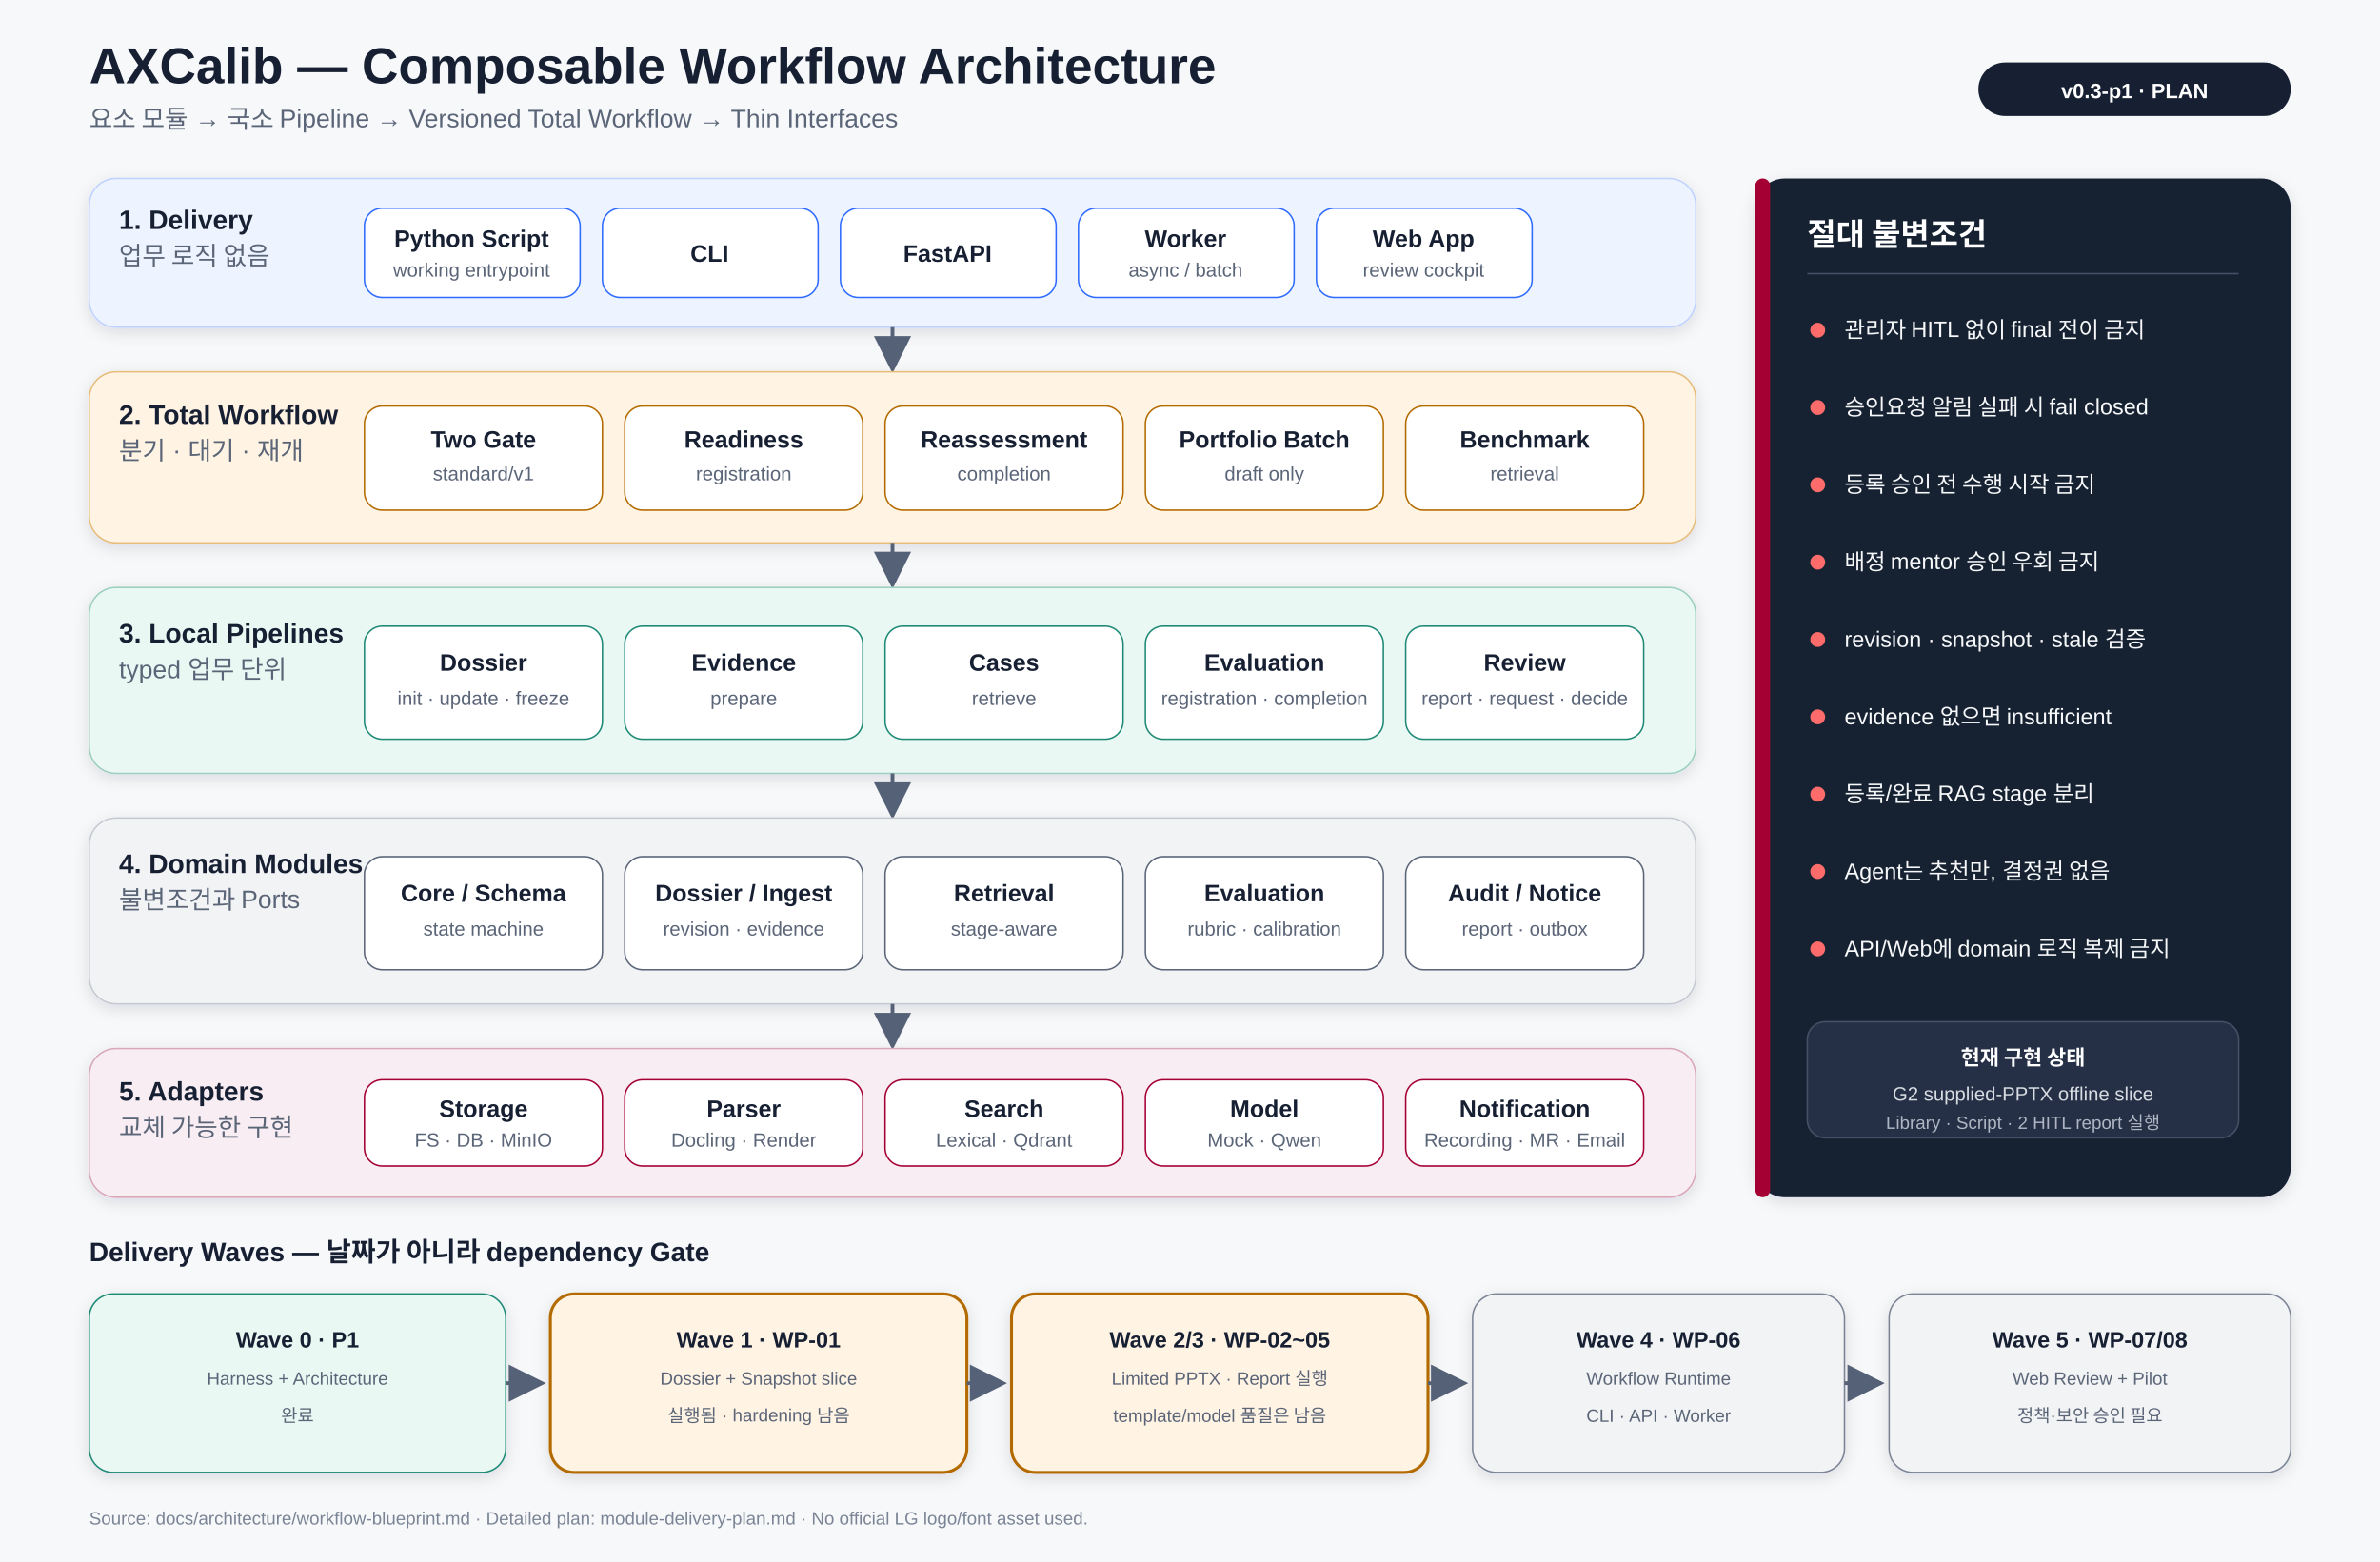
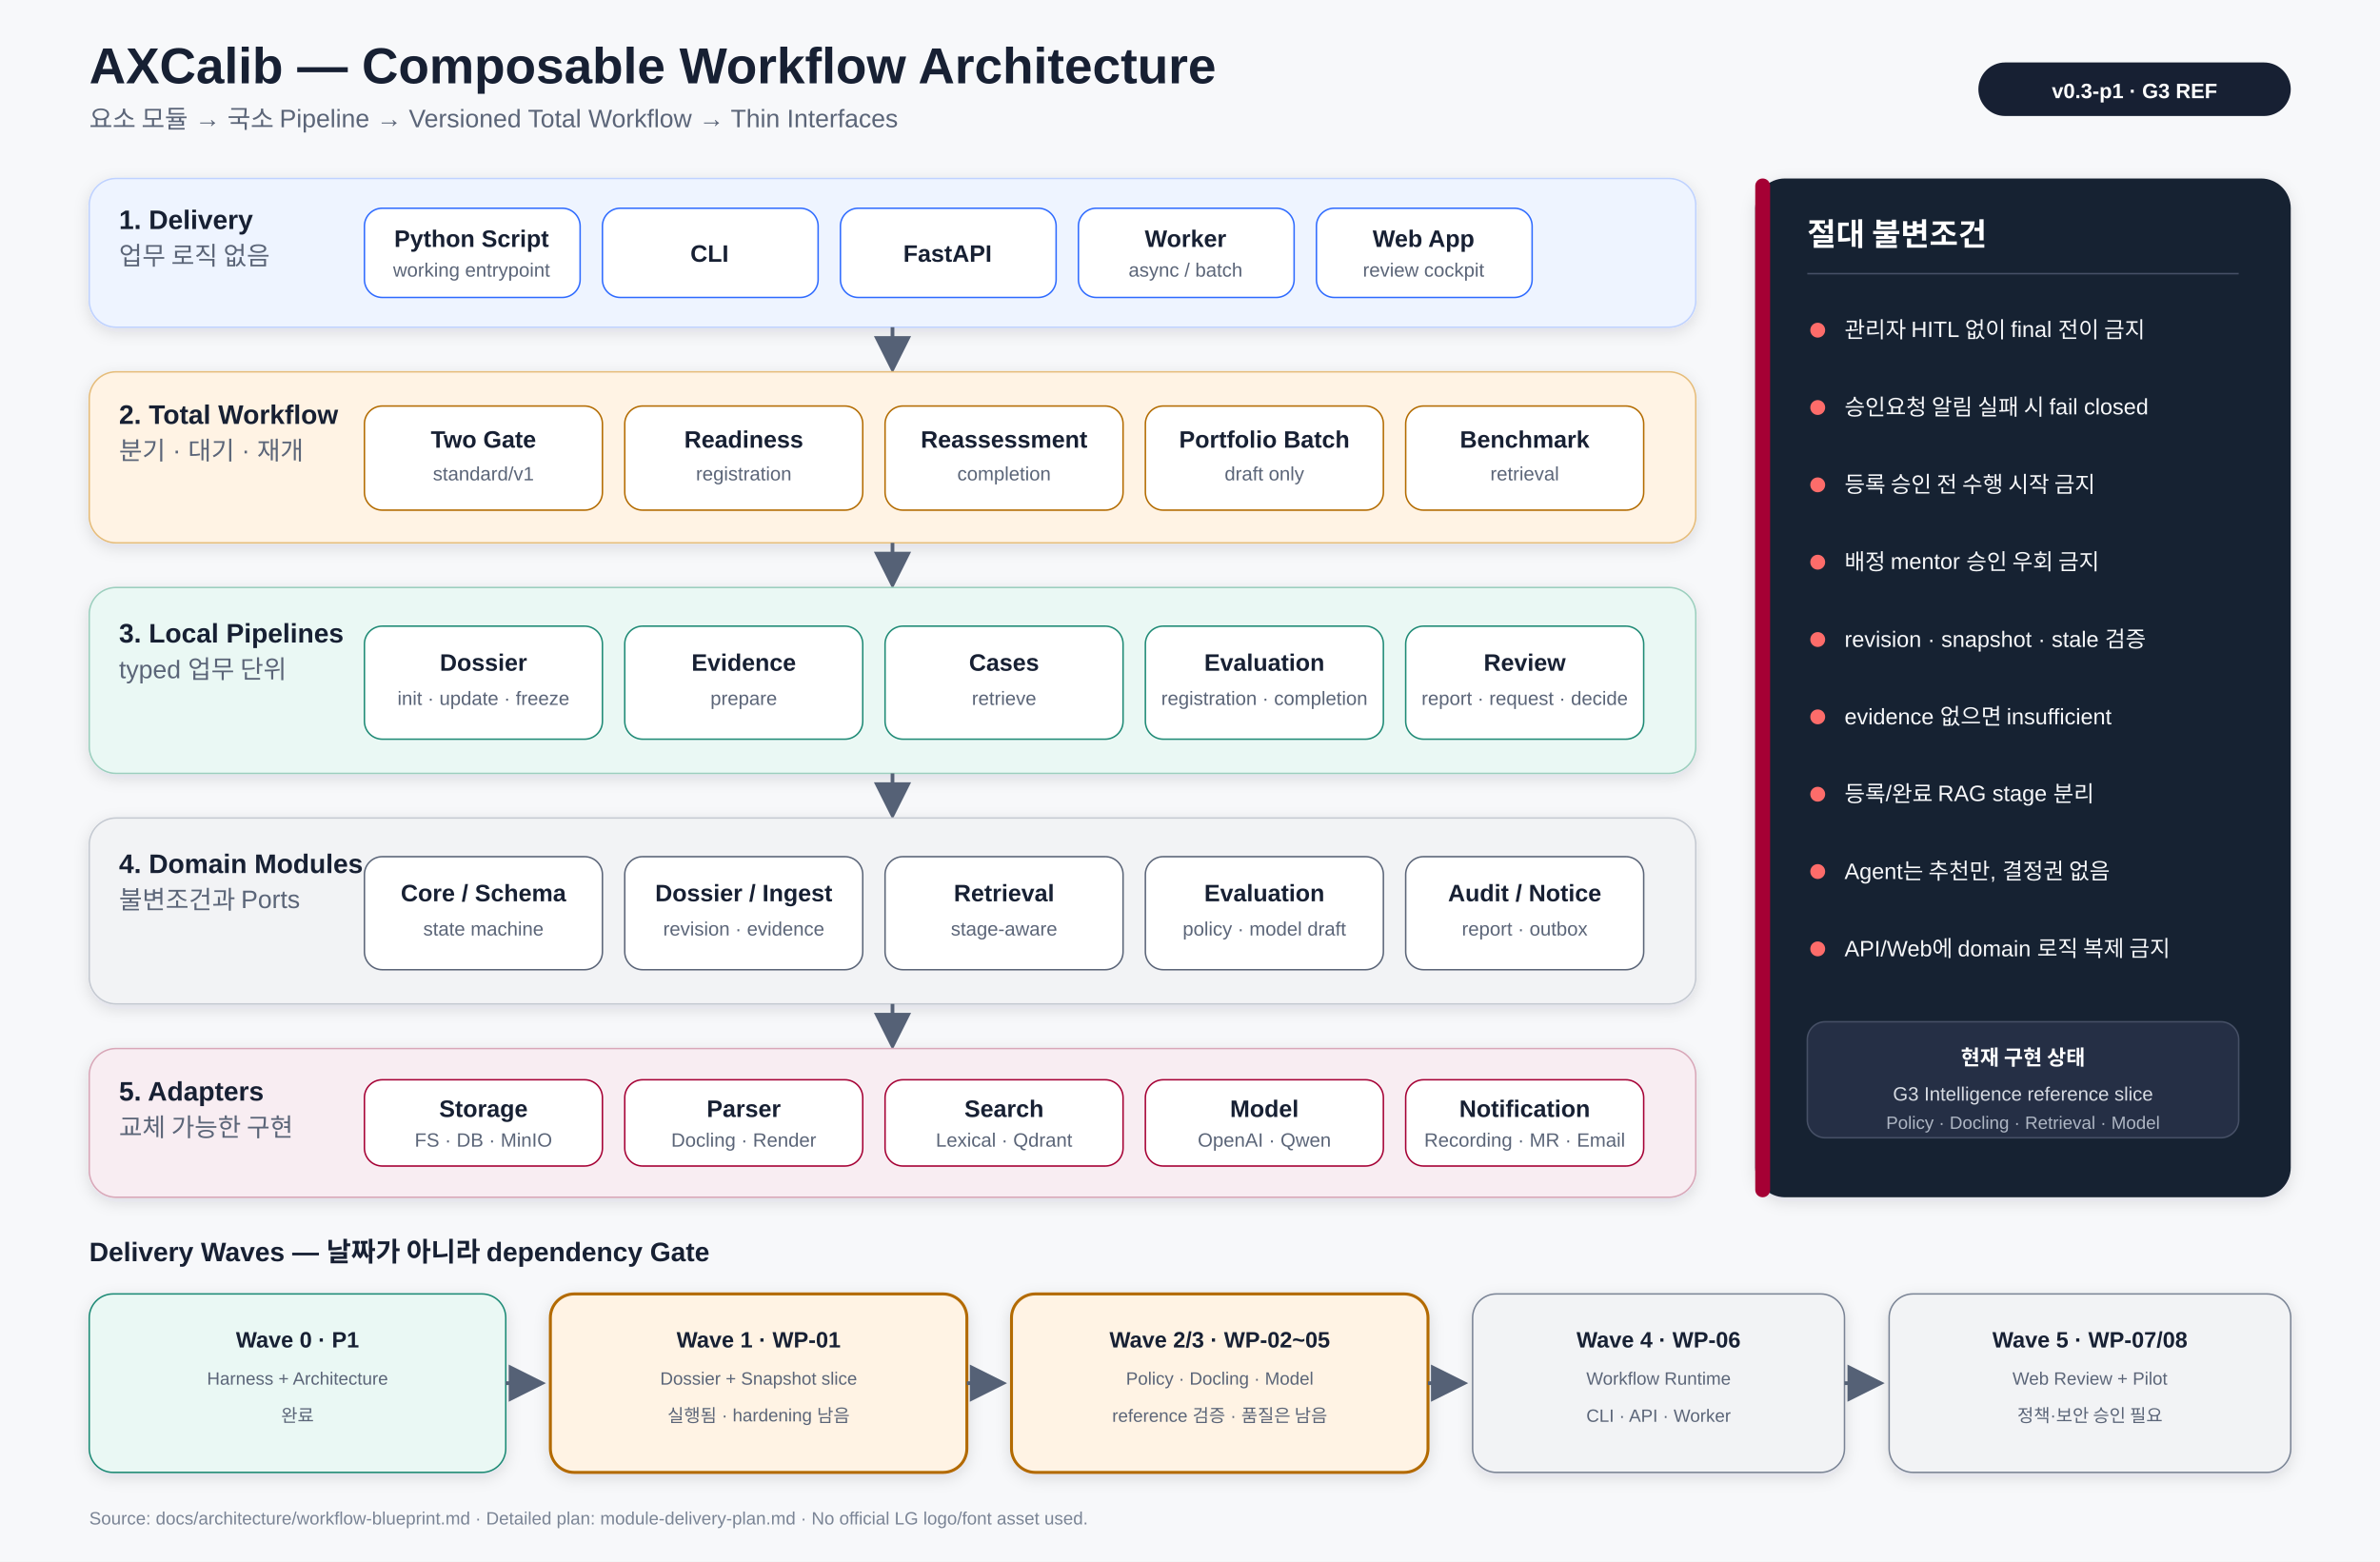
<svg xmlns="http://www.w3.org/2000/svg" width="1600" height="1050" viewBox="0 0 1600 1050" role="img" aria-labelledby="title desc">
  <defs>
    <filter id="shadow" x="-10%" y="-10%" width="120%" height="130%">
      <feDropShadow dx="0" dy="3" stdDeviation="5" flood-color="#172033" flood-opacity="0.12" />
    </filter>
    <marker id="arrow" markerWidth="10" markerHeight="10" refX="8" refY="5" orient="auto" markerUnits="strokeWidth">
      <path d="M 0 0 L 10 5 L 0 10 z" fill="#556176" />
    </marker>
    <style>
      .title { font: 700 34px Arial, 'Noto Sans KR', sans-serif; fill: #172033; }
      .subtitle { font: 400 17px Arial, 'Noto Sans KR', sans-serif; fill: #5B6578; }
      .lane-title { font: 700 18px Arial, 'Noto Sans KR', sans-serif; fill: #172033; }
      .box-title { font: 700 16px Arial, 'Noto Sans KR', sans-serif; fill: #172033; text-anchor: middle; }
      .box-note { font: 400 13px Arial, 'Noto Sans KR', sans-serif; fill: #5B6578; text-anchor: middle; }
      .panel-title { font: 700 21px Arial, 'Noto Sans KR', sans-serif; fill: #FFFFFF; }
      .panel-text { font: 400 15px Arial, 'Noto Sans KR', sans-serif; fill: #F7F8FA; }
      .wave-title { font: 700 15px Arial, 'Noto Sans KR', sans-serif; fill: #172033; text-anchor: middle; }
      .wave-note { font: 400 12px Arial, 'Noto Sans KR', sans-serif; fill: #5B6578; text-anchor: middle; }
      .arrow { stroke: #556176; stroke-width: 2.5; fill: none; marker-end: url(#arrow); }
    </style>
  </defs>
  <rect width="1600" height="1050" fill="#F7F8FA" />
  <text x="60" y="56" class="title">AXCalib — Composable Workflow Architecture</text>
  <text x="60" y="86" class="subtitle">요소 모듈 → 국소 Pipeline → Versioned Total Workflow → Thin Interfaces</text>
  <rect x="1330" y="42" width="210" height="36" rx="18" fill="#172033" />
-   <text x="1435" y="66" font-family="Arial, 'Noto Sans KR', sans-serif" font-size="14" font-weight="700" fill="#FFFFFF" text-anchor="middle">v0.3-p1 · PLAN</text>
+   <text x="1435" y="66" font-family="Arial, 'Noto Sans KR', sans-serif" font-size="14" font-weight="700" fill="#FFFFFF" text-anchor="middle">v0.3-p1 · G3 REF</text>
  <rect x="60" y="120" width="1080" height="100" rx="18" fill="#EEF4FF" stroke="#BFD2FF" filter="url(#shadow)" />
  <text x="80" y="154" class="lane-title">1. Delivery</text>
  <text x="80" y="178" class="subtitle">업무 로직 없음</text>
  <g>
    <rect x="245" y="140" width="145" height="60" rx="12" fill="#FFFFFF" stroke="#2F6BFF" />
    <text x="317" y="166" class="box-title">Python Script</text>
    <text x="317" y="186" class="box-note">working entrypoint</text>
    <rect x="405" y="140" width="145" height="60" rx="12" fill="#FFFFFF" stroke="#2F6BFF" />
    <text x="477" y="176" class="box-title">CLI</text>
    <rect x="565" y="140" width="145" height="60" rx="12" fill="#FFFFFF" stroke="#2F6BFF" />
    <text x="637" y="176" class="box-title">FastAPI</text>
    <rect x="725" y="140" width="145" height="60" rx="12" fill="#FFFFFF" stroke="#2F6BFF" />
    <text x="797" y="166" class="box-title">Worker</text>
    <text x="797" y="186" class="box-note">async / batch</text>
    <rect x="885" y="140" width="145" height="60" rx="12" fill="#FFFFFF" stroke="#2F6BFF" />
    <text x="957" y="166" class="box-title">Web App</text>
    <text x="957" y="186" class="box-note">review cockpit</text>
  </g>
  <path class="arrow" d="M 600 220 L 600 246" />
  <rect x="60" y="250" width="1080" height="115" rx="18" fill="#FFF3E4" stroke="#E5BC7A" filter="url(#shadow)" />
  <text x="80" y="285" class="lane-title">2. Total Workflow</text>
  <text x="80" y="309" class="subtitle">분기 · 대기 · 재개</text>
  <g>
    <rect x="245" y="273" width="160" height="70" rx="12" fill="#FFFFFF" stroke="#B36B00" />
    <text x="325" y="301" class="box-title">Two Gate</text>
    <text x="325" y="323" class="box-note">standard/v1</text>
    <rect x="420" y="273" width="160" height="70" rx="12" fill="#FFFFFF" stroke="#B36B00" />
    <text x="500" y="301" class="box-title">Readiness</text>
    <text x="500" y="323" class="box-note">registration</text>
    <rect x="595" y="273" width="160" height="70" rx="12" fill="#FFFFFF" stroke="#B36B00" />
    <text x="675" y="301" class="box-title">Reassessment</text>
    <text x="675" y="323" class="box-note">completion</text>
    <rect x="770" y="273" width="160" height="70" rx="12" fill="#FFFFFF" stroke="#B36B00" />
    <text x="850" y="301" class="box-title">Portfolio Batch</text>
    <text x="850" y="323" class="box-note">draft only</text>
    <rect x="945" y="273" width="160" height="70" rx="12" fill="#FFFFFF" stroke="#B36B00" />
    <text x="1025" y="301" class="box-title">Benchmark</text>
    <text x="1025" y="323" class="box-note">retrieval</text>
  </g>
  <path class="arrow" d="M 600 365 L 600 391" />
  <rect x="60" y="395" width="1080" height="125" rx="18" fill="#EAF8F4" stroke="#9CCFBE" filter="url(#shadow)" />
  <text x="80" y="432" class="lane-title">3. Local Pipelines</text>
  <text x="80" y="456" class="subtitle">typed 업무 단위</text>
  <g>
    <rect x="245" y="421" width="160" height="76" rx="12" fill="#FFFFFF" stroke="#1E8A75" />
    <text x="325" y="451" class="box-title">Dossier</text>
    <text x="325" y="474" class="box-note">init · update · freeze</text>
    <rect x="420" y="421" width="160" height="76" rx="12" fill="#FFFFFF" stroke="#1E8A75" />
    <text x="500" y="451" class="box-title">Evidence</text>
    <text x="500" y="474" class="box-note">prepare</text>
    <rect x="595" y="421" width="160" height="76" rx="12" fill="#FFFFFF" stroke="#1E8A75" />
    <text x="675" y="451" class="box-title">Cases</text>
    <text x="675" y="474" class="box-note">retrieve</text>
    <rect x="770" y="421" width="160" height="76" rx="12" fill="#FFFFFF" stroke="#1E8A75" />
    <text x="850" y="451" class="box-title">Evaluation</text>
    <text x="850" y="474" class="box-note">registration · completion</text>
    <rect x="945" y="421" width="160" height="76" rx="12" fill="#FFFFFF" stroke="#1E8A75" />
    <text x="1025" y="451" class="box-title">Review</text>
    <text x="1025" y="474" class="box-note">report · request · decide</text>
  </g>
  <path class="arrow" d="M 600 520 L 600 546" />
  <rect x="60" y="550" width="1080" height="125" rx="18" fill="#F2F3F5" stroke="#C4C9D1" filter="url(#shadow)" />
  <text x="80" y="587" class="lane-title">4. Domain Modules</text>
  <text x="80" y="611" class="subtitle">불변조건과 Ports</text>
  <g>
    <rect x="245" y="576" width="160" height="76" rx="12" fill="#FFFFFF" stroke="#5B6578" />
    <text x="325" y="606" class="box-title">Core / Schema</text>
    <text x="325" y="629" class="box-note">state machine</text>
    <rect x="420" y="576" width="160" height="76" rx="12" fill="#FFFFFF" stroke="#5B6578" />
    <text x="500" y="606" class="box-title">Dossier / Ingest</text>
    <text x="500" y="629" class="box-note">revision · evidence</text>
    <rect x="595" y="576" width="160" height="76" rx="12" fill="#FFFFFF" stroke="#5B6578" />
    <text x="675" y="606" class="box-title">Retrieval</text>
    <text x="675" y="629" class="box-note">stage-aware</text>
    <rect x="770" y="576" width="160" height="76" rx="12" fill="#FFFFFF" stroke="#5B6578" />
    <text x="850" y="606" class="box-title">Evaluation</text>
-     <text x="850" y="629" class="box-note">rubric · calibration</text>
+     <text x="850" y="629" class="box-note">policy · model draft</text>
    <rect x="945" y="576" width="160" height="76" rx="12" fill="#FFFFFF" stroke="#5B6578" />
    <text x="1025" y="606" class="box-title">Audit / Notice</text>
    <text x="1025" y="629" class="box-note">report · outbox</text>
  </g>
  <path class="arrow" d="M 600 675 L 600 701" />
  <rect x="60" y="705" width="1080" height="100" rx="18" fill="#F8EDF2" stroke="#D8A7B8" filter="url(#shadow)" />
  <text x="80" y="740" class="lane-title">5. Adapters</text>
  <text x="80" y="764" class="subtitle">교체 가능한 구현</text>
  <g>
    <rect x="245" y="726" width="160" height="58" rx="12" fill="#FFFFFF" stroke="#A50034" />
    <text x="325" y="751" class="box-title">Storage</text>
    <text x="325" y="771" class="box-note">FS · DB · MinIO</text>
    <rect x="420" y="726" width="160" height="58" rx="12" fill="#FFFFFF" stroke="#A50034" />
    <text x="500" y="751" class="box-title">Parser</text>
    <text x="500" y="771" class="box-note">Docling · Render</text>
    <rect x="595" y="726" width="160" height="58" rx="12" fill="#FFFFFF" stroke="#A50034" />
    <text x="675" y="751" class="box-title">Search</text>
    <text x="675" y="771" class="box-note">Lexical · Qdrant</text>
    <rect x="770" y="726" width="160" height="58" rx="12" fill="#FFFFFF" stroke="#A50034" />
    <text x="850" y="751" class="box-title">Model</text>
-     <text x="850" y="771" class="box-note">Mock · Qwen</text>
+     <text x="850" y="771" class="box-note">OpenAI · Qwen</text>
    <rect x="945" y="726" width="160" height="58" rx="12" fill="#FFFFFF" stroke="#A50034" />
    <text x="1025" y="751" class="box-title">Notification</text>
    <text x="1025" y="771" class="box-note">Recording · MR · Email</text>
  </g>
  <rect x="1180" y="120" width="360" height="685" rx="20" fill="#172033" filter="url(#shadow)" />
  <rect x="1180" y="120" width="10" height="685" rx="5" fill="#A50034" />
  <text x="1215" y="165" class="panel-title">절대 불변조건</text>
  <line x1="1215" y1="184" x2="1505" y2="184" stroke="#465066" />
  <g class="panel-text">
    <circle cx="1222" cy="222" r="5" fill="#FD6C6A" />
    <text x="1240" y="227">관리자 HITL 없이 final 전이 금지</text>
    <circle cx="1222" cy="274" r="5" fill="#FD6C6A" />
    <text x="1240" y="279">승인요청 알림 실패 시 fail closed</text>
    <circle cx="1222" cy="326" r="5" fill="#FD6C6A" />
    <text x="1240" y="331">등록 승인 전 수행 시작 금지</text>
    <circle cx="1222" cy="378" r="5" fill="#FD6C6A" />
    <text x="1240" y="383">배정 mentor 승인 우회 금지</text>
    <circle cx="1222" cy="430" r="5" fill="#FD6C6A" />
    <text x="1240" y="435">revision · snapshot · stale 검증</text>
    <circle cx="1222" cy="482" r="5" fill="#FD6C6A" />
    <text x="1240" y="487">evidence 없으면 insufficient</text>
    <circle cx="1222" cy="534" r="5" fill="#FD6C6A" />
    <text x="1240" y="539">등록/완료 RAG stage 분리</text>
    <circle cx="1222" cy="586" r="5" fill="#FD6C6A" />
    <text x="1240" y="591">Agent는 추천만, 결정권 없음</text>
    <circle cx="1222" cy="638" r="5" fill="#FD6C6A" />
    <text x="1240" y="643">API/Web에 domain 로직 복제 금지</text>
  </g>
  <rect x="1215" y="687" width="290" height="78" rx="12" fill="#252F45" stroke="#465066" />
  <text x="1360" y="716" font-family="Arial, 'Noto Sans KR', sans-serif" font-size="14" font-weight="700" fill="#FFFFFF" text-anchor="middle">현재 구현 상태</text>
-   <text x="1360" y="740" font-family="Arial, 'Noto Sans KR', sans-serif" font-size="13" fill="#D7DBE2" text-anchor="middle">G2 supplied-PPTX offline slice</text>
-   <text x="1360" y="759" font-family="Arial, 'Noto Sans KR', sans-serif" font-size="12" fill="#AEB6C3" text-anchor="middle">Library · Script · 2 HITL report 실행</text>
+   <text x="1360" y="740" font-family="Arial, 'Noto Sans KR', sans-serif" font-size="13" fill="#D7DBE2" text-anchor="middle">G3 Intelligence reference slice</text>
+   <text x="1360" y="759" font-family="Arial, 'Noto Sans KR', sans-serif" font-size="12" fill="#AEB6C3" text-anchor="middle">Policy · Docling · Retrieval · Model</text>
  <text x="60" y="848" class="lane-title">Delivery Waves — 날짜가 아니라 dependency Gate</text>
  <g>
    <rect x="60" y="870" width="280" height="120" rx="16" fill="#EAF8F4" stroke="#1E8A75" filter="url(#shadow)" />
    <text x="200" y="906" class="wave-title">Wave 0 · P1</text>
    <text x="200" y="931" class="wave-note">Harness + Architecture</text>
    <text x="200" y="956" class="wave-note">완료</text>
    <path class="arrow" d="M 340 930 L 362 930" />
    <rect x="370" y="870" width="280" height="120" rx="16" fill="#FFF3E4" stroke="#B36B00" stroke-width="2" filter="url(#shadow)" />
    <text x="510" y="906" class="wave-title">Wave 1 · WP-01</text>
    <text x="510" y="931" class="wave-note">Dossier + Snapshot slice</text>
    <text x="510" y="956" class="wave-note">실행됨 · hardening 남음</text>
    <path class="arrow" d="M 650 930 L 672 930" />
    <rect x="680" y="870" width="280" height="120" rx="16" fill="#FFF3E4" stroke="#B36B00" stroke-width="2" filter="url(#shadow)" />
    <text x="820" y="906" class="wave-title">Wave 2/3 · WP-02~05</text>
-     <text x="820" y="931" class="wave-note">Limited PPTX · Report 실행</text>
-     <text x="820" y="956" class="wave-note">template/model 품질은 남음</text>
+     <text x="820" y="931" class="wave-note">Policy · Docling · Model</text>
+     <text x="820" y="956" class="wave-note">reference 검증 · 품질은 남음</text>
    <path class="arrow" d="M 960 930 L 982 930" />
    <rect x="990" y="870" width="250" height="120" rx="16" fill="#F2F3F5" stroke="#7A8495" filter="url(#shadow)" />
    <text x="1115" y="906" class="wave-title">Wave 4 · WP-06</text>
    <text x="1115" y="931" class="wave-note">Workflow Runtime</text>
    <text x="1115" y="956" class="wave-note">CLI · API · Worker</text>
    <path class="arrow" d="M 1240 930 L 1262 930" />
    <rect x="1270" y="870" width="270" height="120" rx="16" fill="#F2F3F5" stroke="#7A8495" filter="url(#shadow)" />
    <text x="1405" y="906" class="wave-title">Wave 5 · WP-07/08</text>
    <text x="1405" y="931" class="wave-note">Web Review + Pilot</text>
    <text x="1405" y="956" class="wave-note">정책·보안 승인 필요</text>
  </g>
  <text x="60" y="1025" font-family="Arial, 'Noto Sans KR', sans-serif" font-size="12" fill="#7A8495">Source: docs/architecture/workflow-blueprint.md · Detailed plan: module-delivery-plan.md · No official LG logo/font asset used.</text>
</svg>
